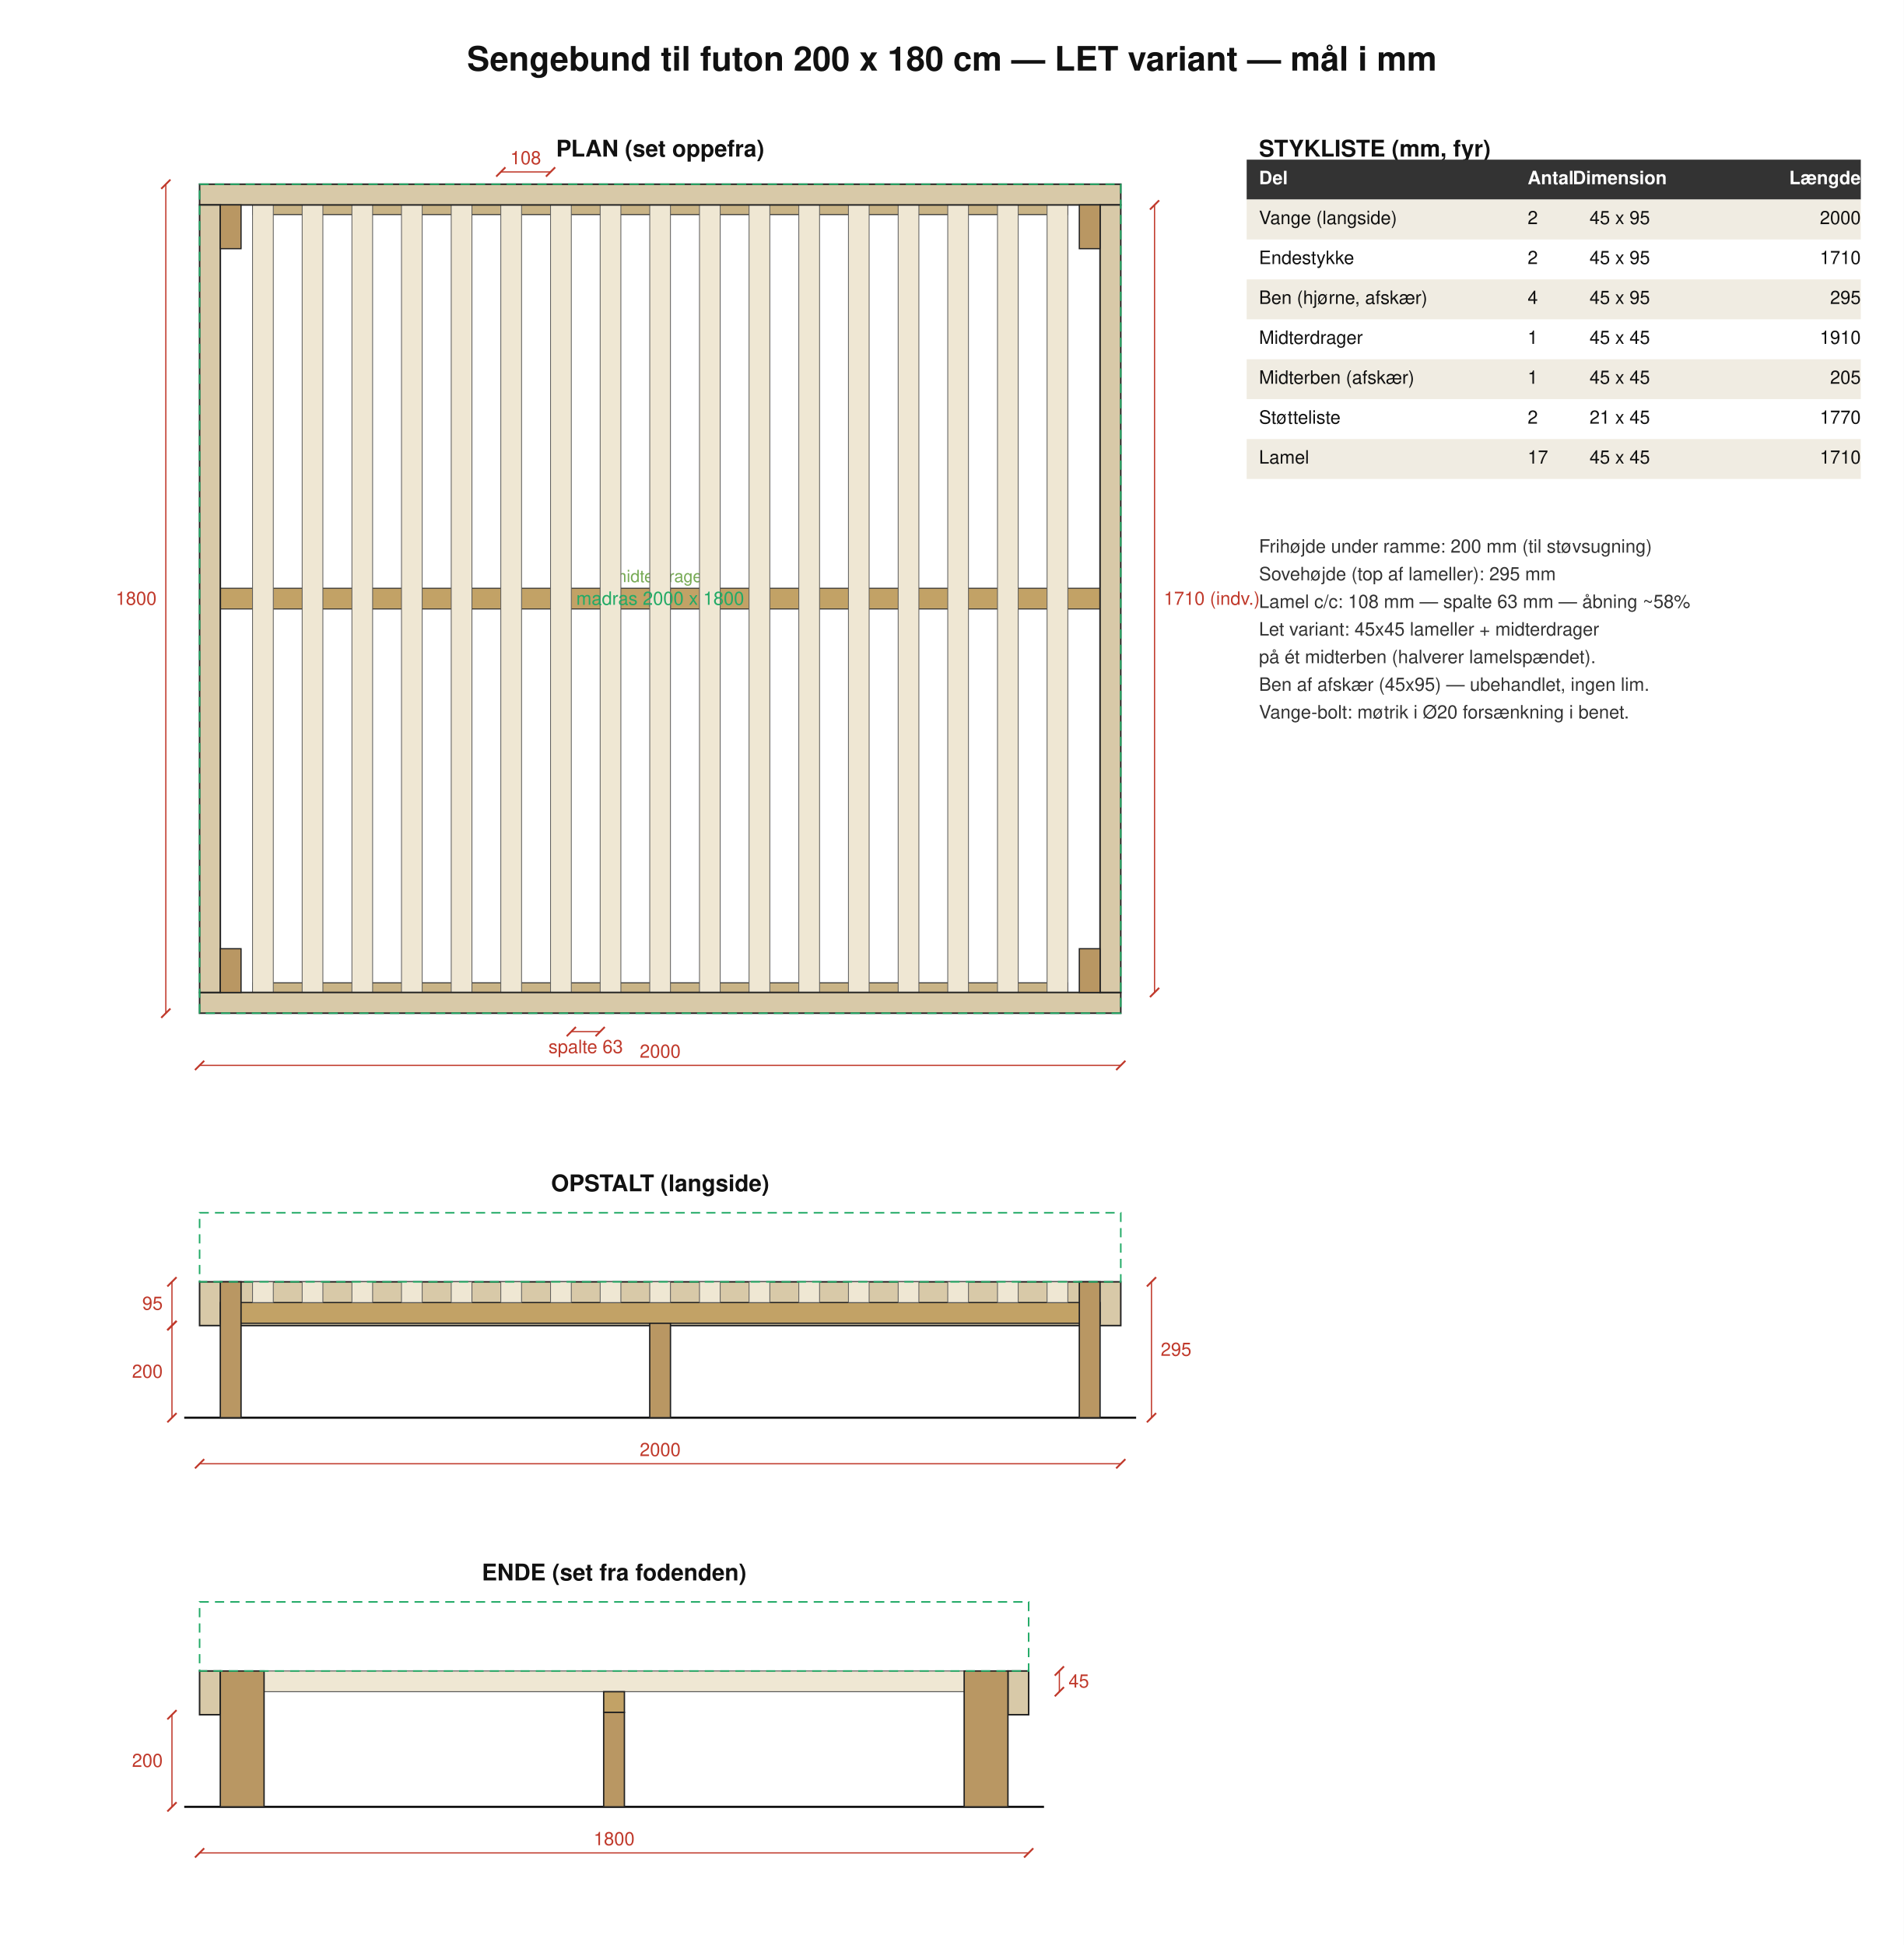
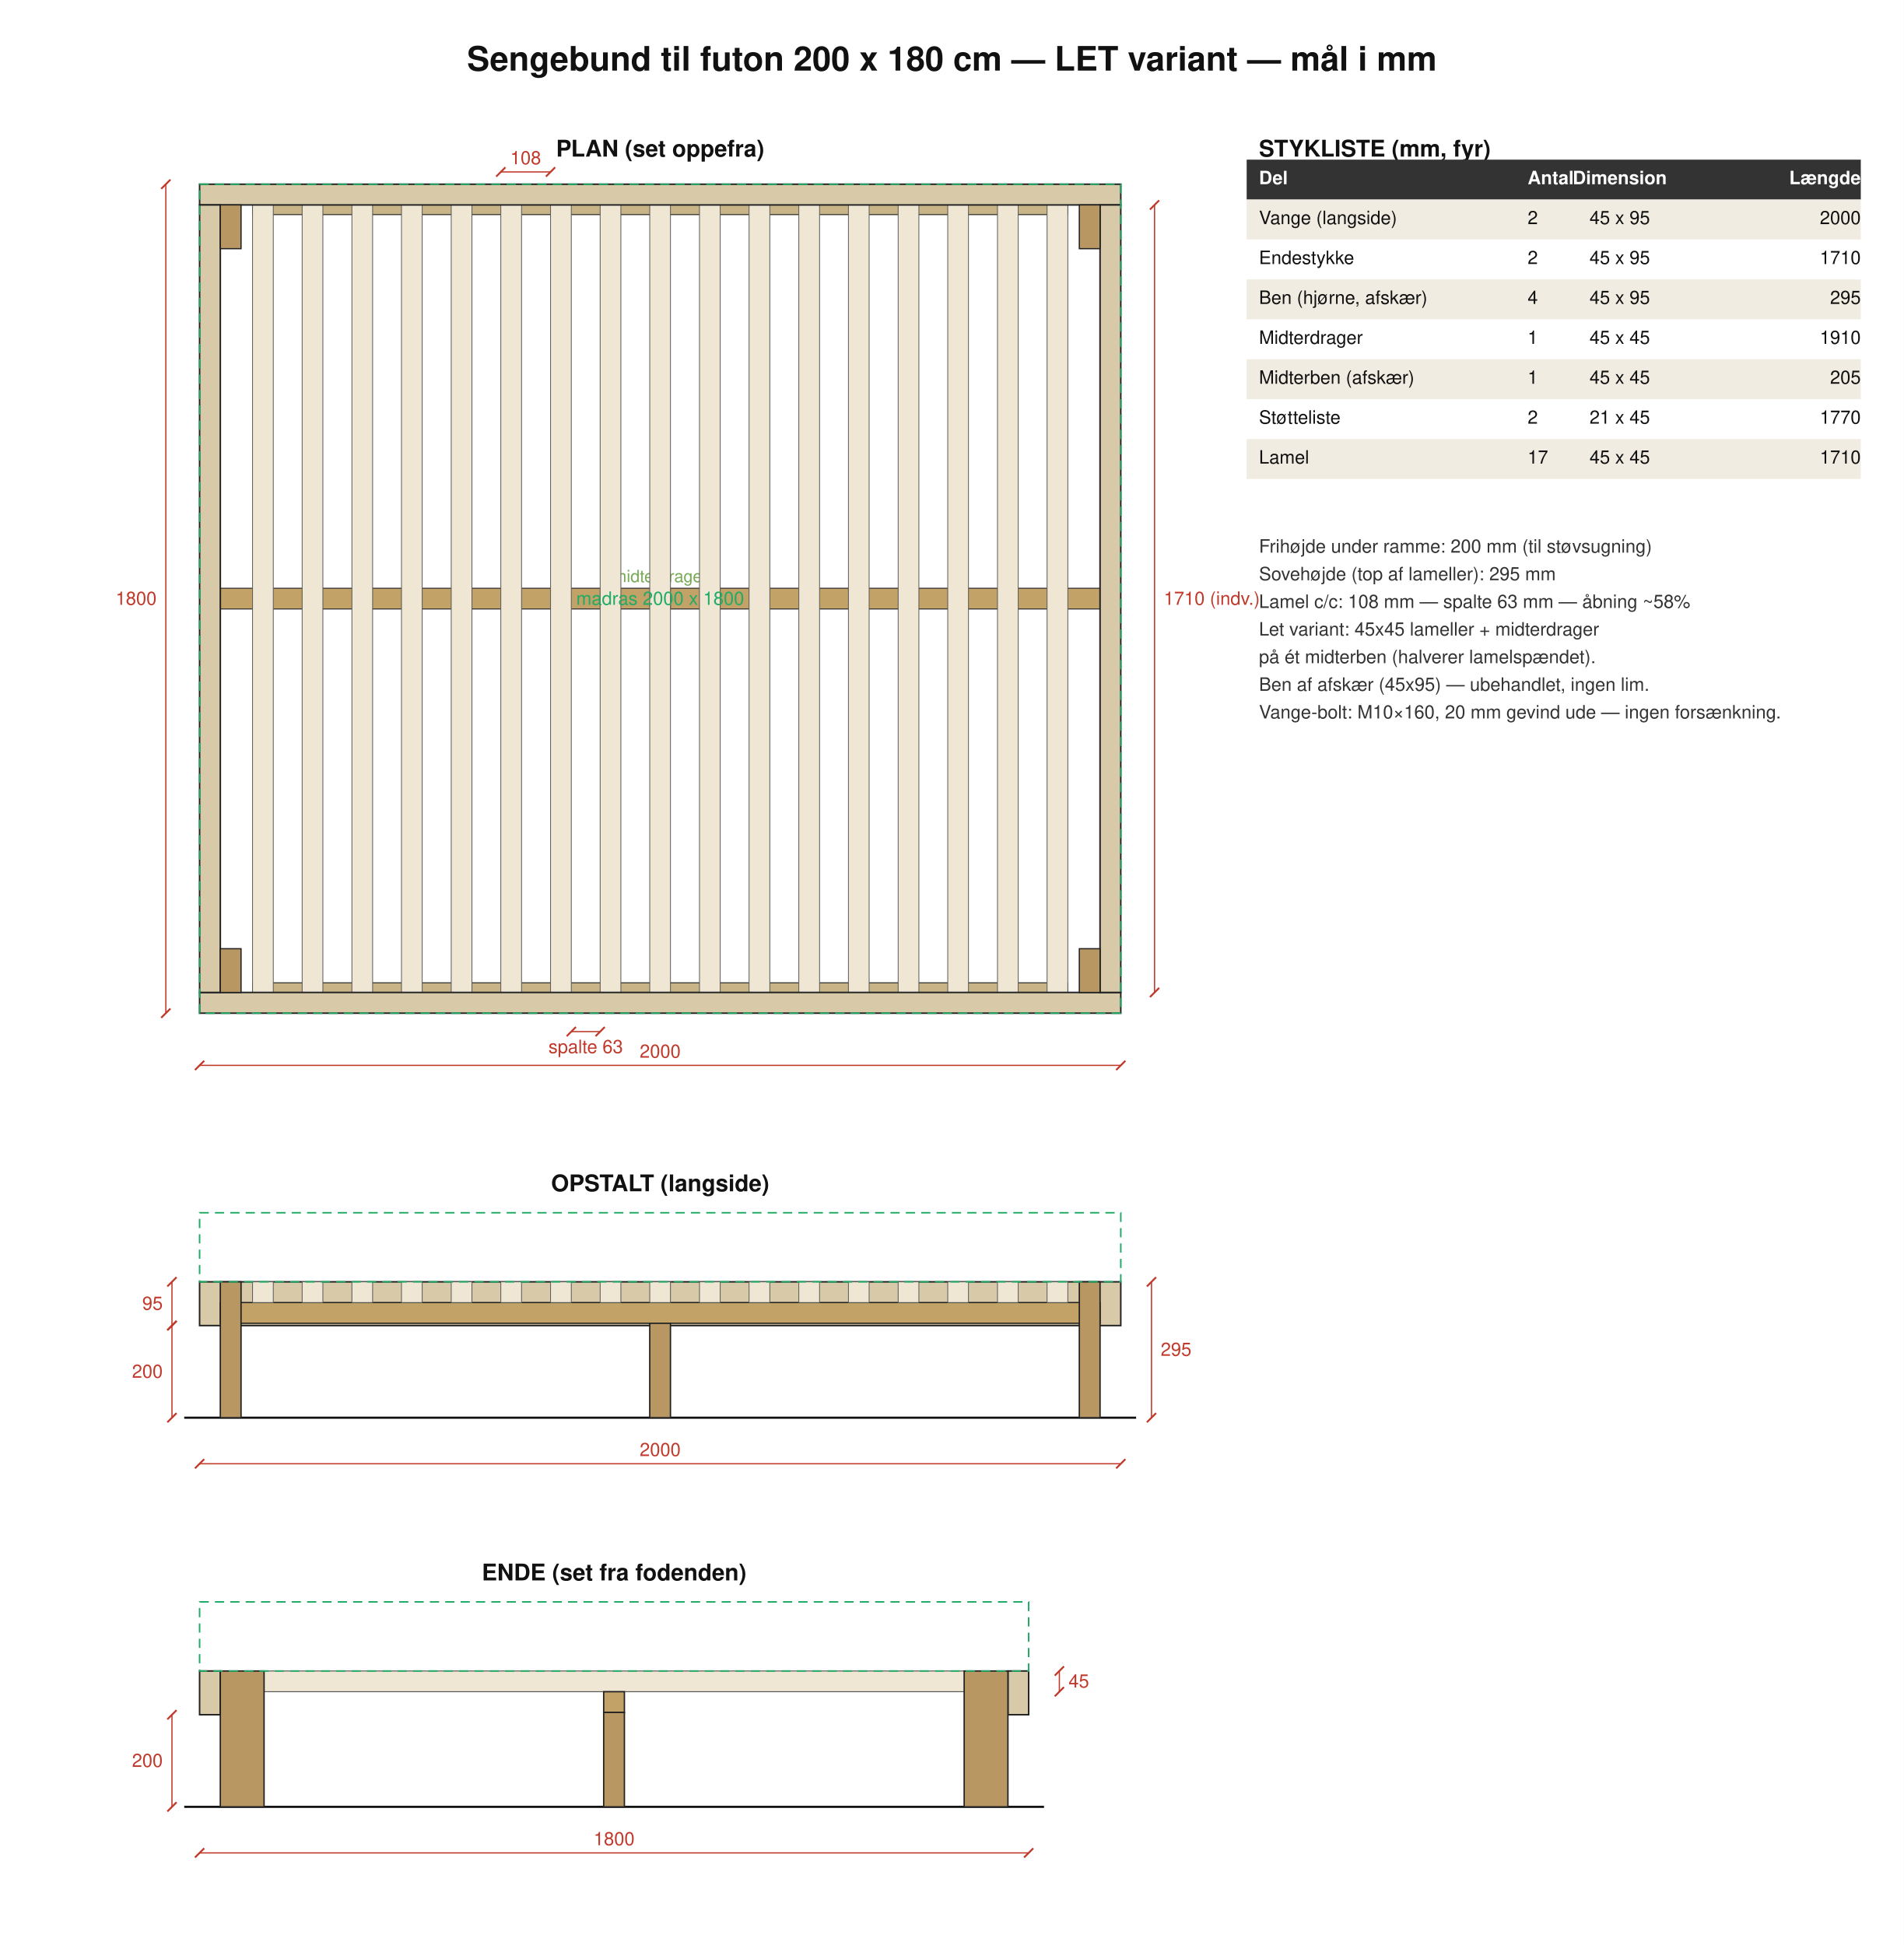
<svg xmlns="http://www.w3.org/2000/svg" viewBox="0 0 1240 1267" width="1240" height="1267">
  <rect x="0" y="0" width="1240" height="1267" fill="#ffffff" />
  <text x="620.0" y="46" font-family="Helvetica,Arial,sans-serif" font-size="22" font-weight="bold" text-anchor="middle" fill="#111">Sengebund til futon 200 x 180 cm — LET variant — mål i mm</text>
  <g transform="translate(130,120)">
    <text x="300.0" y="-18.0" font-family="Helvetica,Arial,sans-serif" font-size="15" font-weight="bold" text-anchor="middle" fill="#111">PLAN (set oppefra)</text>
    <rect x="34.5" y="13.5" width="531.0" height="6.3" fill="#c9b487" stroke="#222" stroke-width="0.6" />
    <rect x="34.5" y="520.2" width="531.0" height="6.3" fill="#c9b487" stroke="#222" stroke-width="0.6" />
    <rect x="13.5" y="263.2" width="573.0" height="13.5" fill="#c2a266" stroke="#222" stroke-width="0.6" />
    <rect x="293.2" y="263.2" width="13.5" height="13.5" fill="none" stroke="#666" stroke-width="0.7" stroke-dasharray="3,3" />
    <text x="300.0" y="259.2" font-family="Helvetica,Arial,sans-serif" font-size="11" font-weight="normal" text-anchor="middle" fill="#7a5">midterdrager</text>
    <rect x="34.5" y="13.5" width="13.5" height="513.0" fill="#efe7d3" stroke="#555" stroke-width="0.5" />
    <rect x="66.8" y="13.5" width="13.5" height="513.0" fill="#efe7d3" stroke="#555" stroke-width="0.5" />
    <rect x="99.2" y="13.5" width="13.5" height="513.0" fill="#efe7d3" stroke="#555" stroke-width="0.5" />
    <rect x="131.5" y="13.5" width="13.5" height="513.0" fill="#efe7d3" stroke="#555" stroke-width="0.5" />
    <rect x="163.9" y="13.5" width="13.5" height="513.0" fill="#efe7d3" stroke="#555" stroke-width="0.5" />
    <rect x="196.2" y="13.5" width="13.5" height="513.0" fill="#efe7d3" stroke="#555" stroke-width="0.5" />
    <rect x="228.6" y="13.5" width="13.5" height="513.0" fill="#efe7d3" stroke="#555" stroke-width="0.5" />
    <rect x="260.9" y="13.5" width="13.5" height="513.0" fill="#efe7d3" stroke="#555" stroke-width="0.5" />
    <rect x="293.2" y="13.5" width="13.5" height="513.0" fill="#efe7d3" stroke="#555" stroke-width="0.5" />
    <rect x="325.6" y="13.5" width="13.5" height="513.0" fill="#efe7d3" stroke="#555" stroke-width="0.5" />
    <rect x="357.9" y="13.5" width="13.5" height="513.0" fill="#efe7d3" stroke="#555" stroke-width="0.5" />
    <rect x="390.3" y="13.5" width="13.5" height="513.0" fill="#efe7d3" stroke="#555" stroke-width="0.5" />
    <rect x="422.6" y="13.5" width="13.5" height="513.0" fill="#efe7d3" stroke="#555" stroke-width="0.5" />
    <rect x="455.0" y="13.5" width="13.5" height="513.0" fill="#efe7d3" stroke="#555" stroke-width="0.5" />
    <rect x="487.3" y="13.5" width="13.5" height="513.0" fill="#efe7d3" stroke="#555" stroke-width="0.5" />
    <rect x="519.7" y="13.5" width="13.5" height="513.0" fill="#efe7d3" stroke="#555" stroke-width="0.5" />
    <rect x="552.0" y="13.5" width="13.5" height="513.0" fill="#efe7d3" stroke="#555" stroke-width="0.5" />
    <rect x="0.0" y="0.0" width="600.0" height="13.5" fill="#d8c9a8" stroke="#222" stroke-width="1.0" />
    <rect x="0.0" y="526.5" width="600.0" height="13.5" fill="#d8c9a8" stroke="#222" stroke-width="1.0" />
    <rect x="0.0" y="13.5" width="13.5" height="513.0" fill="#d8c9a8" stroke="#222" stroke-width="1.0" />
    <rect x="586.5" y="13.5" width="13.5" height="513.0" fill="#d8c9a8" stroke="#222" stroke-width="1.0" />
    <rect x="13.5" y="13.5" width="13.5" height="28.5" fill="#b99763" stroke="#222" stroke-width="0.8" />
    <rect x="13.5" y="498.0" width="13.5" height="28.5" fill="#b99763" stroke="#222" stroke-width="0.8" />
    <rect x="573.0" y="13.5" width="13.5" height="28.5" fill="#b99763" stroke="#222" stroke-width="0.8" />
    <rect x="573.0" y="498.0" width="13.5" height="28.5" fill="#b99763" stroke="#222" stroke-width="0.8" />
    <rect x="0.0" y="0.0" width="600.0" height="540.0" fill="none" stroke="#2a6" stroke-width="1.0" stroke-dasharray="6,4" />
    <text x="300.0" y="274.0" font-family="Helvetica,Arial,sans-serif" font-size="12" font-weight="normal" text-anchor="middle" fill="#2a6">madras 2000 x 1800</text>
    <line x1="0.0" y1="574.0" x2="600.0" y2="574.0" stroke="#c0392b" stroke-width="0.8" />
    <line x1="-3.0" y1="577.0" x2="3.0" y2="571.0" stroke="#c0392b" stroke-width="1.2" />
    <line x1="597.0" y1="577.0" x2="603.0" y2="571.0" stroke="#c0392b" stroke-width="1.2" />
    <text x="300.0" y="569.0" font-family="Helvetica,Arial,sans-serif" font-size="12" font-weight="normal" text-anchor="middle" fill="#c0392b">2000</text>
    <line x1="-22.0" y1="0.0" x2="-22.0" y2="540.0" stroke="#c0392b" stroke-width="0.8" />
    <line x1="-25.0" y1="3.0" x2="-19.0" y2="-3.0" stroke="#c0392b" stroke-width="1.2" />
    <line x1="-25.0" y1="543.0" x2="-19.0" y2="537.0" stroke="#c0392b" stroke-width="1.2" />
    <text x="-28.0" y="274.0" font-family="Helvetica,Arial,sans-serif" font-size="12" font-weight="normal" text-anchor="end" fill="#c0392b">1800</text>
    <line x1="622.0" y1="13.5" x2="622.0" y2="526.5" stroke="#c0392b" stroke-width="0.8" />
    <line x1="619.0" y1="16.5" x2="625.0" y2="10.5" stroke="#c0392b" stroke-width="1.2" />
    <line x1="619.0" y1="529.5" x2="625.0" y2="523.5" stroke="#c0392b" stroke-width="1.2" />
    <text x="628.0" y="274.0" font-family="Helvetica,Arial,sans-serif" font-size="12" font-weight="normal" text-anchor="start" fill="#c0392b">1710 (indv.)</text>
    <line x1="196.2" y1="-8.0" x2="228.6" y2="-8.0" stroke="#c0392b" stroke-width="0.8" />
    <line x1="193.2" y1="-5.0" x2="199.2" y2="-11.0" stroke="#c0392b" stroke-width="1.2" />
    <line x1="225.6" y1="-5.0" x2="231.6" y2="-11.0" stroke="#c0392b" stroke-width="1.2" />
    <text x="212.4" y="-13.0" font-family="Helvetica,Arial,sans-serif" font-size="12" font-weight="normal" text-anchor="middle" fill="#c0392b">108</text>
    <line x1="242.1" y1="552.0" x2="260.9" y2="552.0" stroke="#c0392b" stroke-width="0.8" />
    <line x1="239.1" y1="555.0" x2="245.1" y2="549.0" stroke="#c0392b" stroke-width="1.2" />
    <line x1="257.9" y1="555.0" x2="263.9" y2="549.0" stroke="#c0392b" stroke-width="1.2" />
    <text x="251.5" y="566.0" font-family="Helvetica,Arial,sans-serif" font-size="12" font-weight="normal" text-anchor="middle" fill="#c0392b">spalte 63</text>
  </g>
  <g transform="translate(130,790.0)">
    <text x="300.0" y="-14.0" font-family="Helvetica,Arial,sans-serif" font-size="15" font-weight="bold" text-anchor="middle" fill="#111">OPSTALT (langside)</text>
    <line x1="-10.0" y1="133.5" x2="610.0" y2="133.5" stroke="#111" stroke-width="1.4" />
    <rect x="34.5" y="58.5" width="531.0" height="13.5" fill="#c9b487" stroke="#999" stroke-width="0.5" stroke-dasharray="3,3" />
    <rect x="0.0" y="45.0" width="600.0" height="28.5" fill="#d8c9a8" stroke="#222" stroke-width="1.0" />
    <rect x="13.5" y="58.5" width="573.0" height="13.5" fill="#c2a266" stroke="#222" stroke-width="0.8" />
    <rect x="293.2" y="72.0" width="13.5" height="61.5" fill="#b99763" stroke="#222" stroke-width="0.9" />
    <rect x="34.5" y="45.0" width="13.5" height="13.5" fill="#efe7d3" stroke="#555" stroke-width="0.5" />
    <rect x="66.8" y="45.0" width="13.5" height="13.5" fill="#efe7d3" stroke="#555" stroke-width="0.5" />
    <rect x="99.2" y="45.0" width="13.5" height="13.5" fill="#efe7d3" stroke="#555" stroke-width="0.5" />
    <rect x="131.5" y="45.0" width="13.5" height="13.5" fill="#efe7d3" stroke="#555" stroke-width="0.5" />
    <rect x="163.9" y="45.0" width="13.5" height="13.5" fill="#efe7d3" stroke="#555" stroke-width="0.5" />
    <rect x="196.2" y="45.0" width="13.5" height="13.5" fill="#efe7d3" stroke="#555" stroke-width="0.5" />
    <rect x="228.6" y="45.0" width="13.5" height="13.5" fill="#efe7d3" stroke="#555" stroke-width="0.5" />
    <rect x="260.9" y="45.0" width="13.5" height="13.5" fill="#efe7d3" stroke="#555" stroke-width="0.5" />
    <rect x="293.2" y="45.0" width="13.5" height="13.5" fill="#efe7d3" stroke="#555" stroke-width="0.5" />
    <rect x="325.6" y="45.0" width="13.5" height="13.5" fill="#efe7d3" stroke="#555" stroke-width="0.5" />
    <rect x="357.9" y="45.0" width="13.5" height="13.5" fill="#efe7d3" stroke="#555" stroke-width="0.5" />
    <rect x="390.3" y="45.0" width="13.5" height="13.5" fill="#efe7d3" stroke="#555" stroke-width="0.5" />
    <rect x="422.6" y="45.0" width="13.5" height="13.5" fill="#efe7d3" stroke="#555" stroke-width="0.5" />
    <rect x="455.0" y="45.0" width="13.5" height="13.5" fill="#efe7d3" stroke="#555" stroke-width="0.5" />
    <rect x="487.3" y="45.0" width="13.5" height="13.5" fill="#efe7d3" stroke="#555" stroke-width="0.5" />
    <rect x="519.7" y="45.0" width="13.5" height="13.5" fill="#efe7d3" stroke="#555" stroke-width="0.5" />
    <rect x="552.0" y="45.0" width="13.5" height="13.5" fill="#efe7d3" stroke="#555" stroke-width="0.5" />
    <rect x="13.5" y="45.0" width="13.5" height="88.5" fill="#b99763" stroke="#222" stroke-width="0.9" />
    <rect x="573.0" y="45.0" width="13.5" height="88.5" fill="#b99763" stroke="#222" stroke-width="0.9" />
    <rect x="0.0" y="0.0" width="600.0" height="45.0" fill="none" stroke="#2a6" stroke-width="1.0" stroke-dasharray="6,4" />
    <line x1="0.0" y1="163.5" x2="600.0" y2="163.5" stroke="#c0392b" stroke-width="0.8" />
    <line x1="-3.0" y1="166.5" x2="3.0" y2="160.5" stroke="#c0392b" stroke-width="1.2" />
    <line x1="597.0" y1="166.5" x2="603.0" y2="160.5" stroke="#c0392b" stroke-width="1.2" />
    <text x="300.0" y="158.5" font-family="Helvetica,Arial,sans-serif" font-size="12" font-weight="normal" text-anchor="middle" fill="#c0392b">2000</text>
    <line x1="-18.0" y1="73.5" x2="-18.0" y2="133.5" stroke="#c0392b" stroke-width="0.8" />
    <line x1="-21.0" y1="76.5" x2="-15.0" y2="70.5" stroke="#c0392b" stroke-width="1.2" />
    <line x1="-21.0" y1="136.5" x2="-15.0" y2="130.5" stroke="#c0392b" stroke-width="1.2" />
    <text x="-24.0" y="107.5" font-family="Helvetica,Arial,sans-serif" font-size="12" font-weight="normal" text-anchor="end" fill="#c0392b">200</text>
    <line x1="-18.0" y1="45.0" x2="-18.0" y2="73.5" stroke="#c0392b" stroke-width="0.8" />
    <line x1="-21.0" y1="48.0" x2="-15.0" y2="42.0" stroke="#c0392b" stroke-width="1.2" />
    <line x1="-21.0" y1="76.5" x2="-15.0" y2="70.5" stroke="#c0392b" stroke-width="1.2" />
    <text x="-24.0" y="63.2" font-family="Helvetica,Arial,sans-serif" font-size="12" font-weight="normal" text-anchor="end" fill="#c0392b">95</text>
    <line x1="620.0" y1="133.5" x2="620.0" y2="45.0" stroke="#c0392b" stroke-width="0.8" />
    <line x1="617.0" y1="136.5" x2="623.0" y2="130.5" stroke="#c0392b" stroke-width="1.2" />
    <line x1="617.0" y1="48.0" x2="623.0" y2="42.0" stroke="#c0392b" stroke-width="1.2" />
    <text x="626.0" y="93.2" font-family="Helvetica,Arial,sans-serif" font-size="12" font-weight="normal" text-anchor="start" fill="#c0392b">295</text>
  </g>
  <g transform="translate(130,1043.5)">
    <text x="270.0" y="-14.0" font-family="Helvetica,Arial,sans-serif" font-size="15" font-weight="bold" text-anchor="middle" fill="#111">ENDE (set fra fodenden)</text>
    <line x1="-10.0" y1="133.5" x2="550.0" y2="133.5" stroke="#111" stroke-width="1.4" />
    <rect x="13.5" y="45.0" width="513.0" height="13.5" fill="#efe7d3" stroke="#555" stroke-width="0.6" />
    <rect x="13.5" y="58.5" width="6.3" height="13.5" fill="#c9b487" stroke="#222" stroke-width="0.7" />
    <rect x="520.2" y="58.5" width="6.3" height="13.5" fill="#c9b487" stroke="#222" stroke-width="0.7" />
    <rect x="0.0" y="45.0" width="13.5" height="28.5" fill="#d8c9a8" stroke="#222" stroke-width="1.0" />
    <rect x="526.5" y="45.0" width="13.5" height="28.5" fill="#d8c9a8" stroke="#222" stroke-width="1.0" />
    <rect x="263.2" y="58.5" width="13.5" height="13.5" fill="#c2a266" stroke="#222" stroke-width="0.9" />
    <rect x="263.2" y="72.0" width="13.5" height="61.5" fill="#b99763" stroke="#222" stroke-width="0.9" />
    <rect x="13.5" y="45.0" width="28.5" height="88.5" fill="#b99763" stroke="#222" stroke-width="0.9" />
    <rect x="498.0" y="45.0" width="28.5" height="88.5" fill="#b99763" stroke="#222" stroke-width="0.9" />
    <rect x="0.0" y="0.0" width="540.0" height="45.0" fill="none" stroke="#2a6" stroke-width="1.0" stroke-dasharray="6,4" />
    <line x1="0.0" y1="163.5" x2="540.0" y2="163.5" stroke="#c0392b" stroke-width="0.8" />
    <line x1="-3.0" y1="166.5" x2="3.0" y2="160.5" stroke="#c0392b" stroke-width="1.2" />
    <line x1="537.0" y1="166.5" x2="543.0" y2="160.5" stroke="#c0392b" stroke-width="1.2" />
    <text x="270.0" y="158.5" font-family="Helvetica,Arial,sans-serif" font-size="12" font-weight="normal" text-anchor="middle" fill="#c0392b">1800</text>
    <line x1="-18.0" y1="73.5" x2="-18.0" y2="133.5" stroke="#c0392b" stroke-width="0.8" />
    <line x1="-21.0" y1="76.5" x2="-15.0" y2="70.5" stroke="#c0392b" stroke-width="1.2" />
    <line x1="-21.0" y1="136.5" x2="-15.0" y2="130.5" stroke="#c0392b" stroke-width="1.2" />
    <text x="-24.0" y="107.5" font-family="Helvetica,Arial,sans-serif" font-size="12" font-weight="normal" text-anchor="end" fill="#c0392b">200</text>
    <line x1="560.0" y1="45.0" x2="560.0" y2="58.5" stroke="#c0392b" stroke-width="0.8" />
    <line x1="557.0" y1="48.0" x2="563.0" y2="42.0" stroke="#c0392b" stroke-width="1.2" />
    <line x1="557.0" y1="61.5" x2="563.0" y2="55.5" stroke="#c0392b" stroke-width="1.2" />
    <text x="566.0" y="55.8" font-family="Helvetica,Arial,sans-serif" font-size="12" font-weight="normal" text-anchor="start" fill="#c0392b">45</text>
  </g>
  <g transform="translate(820.0,120)">
    <text x="0.0" y="-18.0" font-family="Helvetica,Arial,sans-serif" font-size="15" font-weight="bold" text-anchor="start" fill="#111">STYKLISTE (mm, fyr)</text>
    <rect x="-8.0" y="-16.0" width="400.0" height="26.0" fill="#333" stroke="none" stroke-width="1.0" />
    <text x="0.0" y="0.0" font-family="Helvetica,Arial,sans-serif" font-size="12" font-weight="bold" text-anchor="start" fill="#fff">Del</text>
    <text x="175.0" y="0.0" font-family="Helvetica,Arial,sans-serif" font-size="12" font-weight="bold" text-anchor="start" fill="#fff">Antal</text>
    <text x="235.0" y="0.0" font-family="Helvetica,Arial,sans-serif" font-size="12" font-weight="bold" text-anchor="middle" fill="#fff">Dimension</text>
    <text x="392.0" y="0.0" font-family="Helvetica,Arial,sans-serif" font-size="12" font-weight="bold" text-anchor="end" fill="#fff">Længde</text>
    <rect x="-8.0" y="10.0" width="400.0" height="26.0" fill="#f0ece2" stroke="none" stroke-width="1.0" />
    <text x="0.0" y="26.0" font-family="Helvetica,Arial,sans-serif" font-size="12" font-weight="normal" text-anchor="start" fill="#111">Vange (langside)</text>
    <text x="175.0" y="26.0" font-family="Helvetica,Arial,sans-serif" font-size="12" font-weight="normal" text-anchor="start" fill="#111">2</text>
    <text x="235.0" y="26.0" font-family="Helvetica,Arial,sans-serif" font-size="12" font-weight="normal" text-anchor="middle" fill="#111">45 x 95</text>
    <text x="392.0" y="26.0" font-family="Helvetica,Arial,sans-serif" font-size="12" font-weight="normal" text-anchor="end" fill="#111">2000</text>
    <text x="0.0" y="52.0" font-family="Helvetica,Arial,sans-serif" font-size="12" font-weight="normal" text-anchor="start" fill="#111">Endestykke</text>
    <text x="175.0" y="52.0" font-family="Helvetica,Arial,sans-serif" font-size="12" font-weight="normal" text-anchor="start" fill="#111">2</text>
    <text x="235.0" y="52.0" font-family="Helvetica,Arial,sans-serif" font-size="12" font-weight="normal" text-anchor="middle" fill="#111">45 x 95</text>
    <text x="392.0" y="52.0" font-family="Helvetica,Arial,sans-serif" font-size="12" font-weight="normal" text-anchor="end" fill="#111">1710</text>
    <rect x="-8.0" y="62.0" width="400.0" height="26.0" fill="#f0ece2" stroke="none" stroke-width="1.0" />
    <text x="0.0" y="78.0" font-family="Helvetica,Arial,sans-serif" font-size="12" font-weight="normal" text-anchor="start" fill="#111">Ben (hjørne, afskær)</text>
    <text x="175.0" y="78.0" font-family="Helvetica,Arial,sans-serif" font-size="12" font-weight="normal" text-anchor="start" fill="#111">4</text>
    <text x="235.0" y="78.0" font-family="Helvetica,Arial,sans-serif" font-size="12" font-weight="normal" text-anchor="middle" fill="#111">45 x 95</text>
    <text x="392.0" y="78.0" font-family="Helvetica,Arial,sans-serif" font-size="12" font-weight="normal" text-anchor="end" fill="#111">295</text>
    <text x="0.0" y="104.0" font-family="Helvetica,Arial,sans-serif" font-size="12" font-weight="normal" text-anchor="start" fill="#111">Midterdrager</text>
    <text x="175.0" y="104.0" font-family="Helvetica,Arial,sans-serif" font-size="12" font-weight="normal" text-anchor="start" fill="#111">1</text>
    <text x="235.0" y="104.0" font-family="Helvetica,Arial,sans-serif" font-size="12" font-weight="normal" text-anchor="middle" fill="#111">45 x 45</text>
    <text x="392.0" y="104.0" font-family="Helvetica,Arial,sans-serif" font-size="12" font-weight="normal" text-anchor="end" fill="#111">1910</text>
    <rect x="-8.0" y="114.0" width="400.0" height="26.0" fill="#f0ece2" stroke="none" stroke-width="1.0" />
    <text x="0.0" y="130.0" font-family="Helvetica,Arial,sans-serif" font-size="12" font-weight="normal" text-anchor="start" fill="#111">Midterben (afskær)</text>
    <text x="175.0" y="130.0" font-family="Helvetica,Arial,sans-serif" font-size="12" font-weight="normal" text-anchor="start" fill="#111">1</text>
    <text x="235.0" y="130.0" font-family="Helvetica,Arial,sans-serif" font-size="12" font-weight="normal" text-anchor="middle" fill="#111">45 x 45</text>
    <text x="392.0" y="130.0" font-family="Helvetica,Arial,sans-serif" font-size="12" font-weight="normal" text-anchor="end" fill="#111">205</text>
    <text x="0.0" y="156.0" font-family="Helvetica,Arial,sans-serif" font-size="12" font-weight="normal" text-anchor="start" fill="#111">Støtteliste</text>
    <text x="175.0" y="156.0" font-family="Helvetica,Arial,sans-serif" font-size="12" font-weight="normal" text-anchor="start" fill="#111">2</text>
    <text x="235.0" y="156.0" font-family="Helvetica,Arial,sans-serif" font-size="12" font-weight="normal" text-anchor="middle" fill="#111">21 x 45</text>
    <text x="392.0" y="156.0" font-family="Helvetica,Arial,sans-serif" font-size="12" font-weight="normal" text-anchor="end" fill="#111">1770</text>
    <rect x="-8.0" y="166.0" width="400.0" height="26.0" fill="#f0ece2" stroke="none" stroke-width="1.0" />
    <text x="0.0" y="182.0" font-family="Helvetica,Arial,sans-serif" font-size="12" font-weight="normal" text-anchor="start" fill="#111">Lamel</text>
    <text x="175.0" y="182.0" font-family="Helvetica,Arial,sans-serif" font-size="12" font-weight="normal" text-anchor="start" fill="#111">17</text>
    <text x="235.0" y="182.0" font-family="Helvetica,Arial,sans-serif" font-size="12" font-weight="normal" text-anchor="middle" fill="#111">45 x 45</text>
    <text x="392.0" y="182.0" font-family="Helvetica,Arial,sans-serif" font-size="12" font-weight="normal" text-anchor="end" fill="#111">1710</text>
    <text x="0.0" y="222.0" font-family="Helvetica,Arial,sans-serif" font-size="12" font-weight="normal" text-anchor="start" fill="#333" />
    <text x="0.0" y="240.0" font-family="Helvetica,Arial,sans-serif" font-size="12" font-weight="normal" text-anchor="start" fill="#333">Frihøjde under ramme: 200 mm (til støvsugning)</text>
    <text x="0.0" y="258.0" font-family="Helvetica,Arial,sans-serif" font-size="12" font-weight="normal" text-anchor="start" fill="#333">Sovehøjde (top af lameller): 295 mm</text>
    <text x="0.0" y="276.0" font-family="Helvetica,Arial,sans-serif" font-size="12" font-weight="normal" text-anchor="start" fill="#333">Lamel c/c: 108 mm — spalte 63 mm — åbning ~58%</text>
    <text x="0.0" y="294.0" font-family="Helvetica,Arial,sans-serif" font-size="12" font-weight="normal" text-anchor="start" fill="#333">Let variant: 45x45 lameller + midterdrager</text>
    <text x="0.0" y="312.0" font-family="Helvetica,Arial,sans-serif" font-size="12" font-weight="normal" text-anchor="start" fill="#333">på ét midterben (halverer lamelspændet).</text>
    <text x="0.0" y="330.0" font-family="Helvetica,Arial,sans-serif" font-size="12" font-weight="normal" text-anchor="start" fill="#333">Ben af afskær (45x95) — ubehandlet, ingen lim.</text>
-     <text x="0.0" y="348.0" font-family="Helvetica,Arial,sans-serif" font-size="12" font-weight="normal" text-anchor="start" fill="#333">Vange-bolt: møtrik i Ø20 forsænkning i benet.</text>
+     <text x="0.0" y="348.0" font-family="Helvetica,Arial,sans-serif" font-size="12" font-weight="normal" text-anchor="start" fill="#333">Vange-bolt: M10×160, 20 mm gevind ude — ingen forsænkning.</text>
  </g>
</svg>
